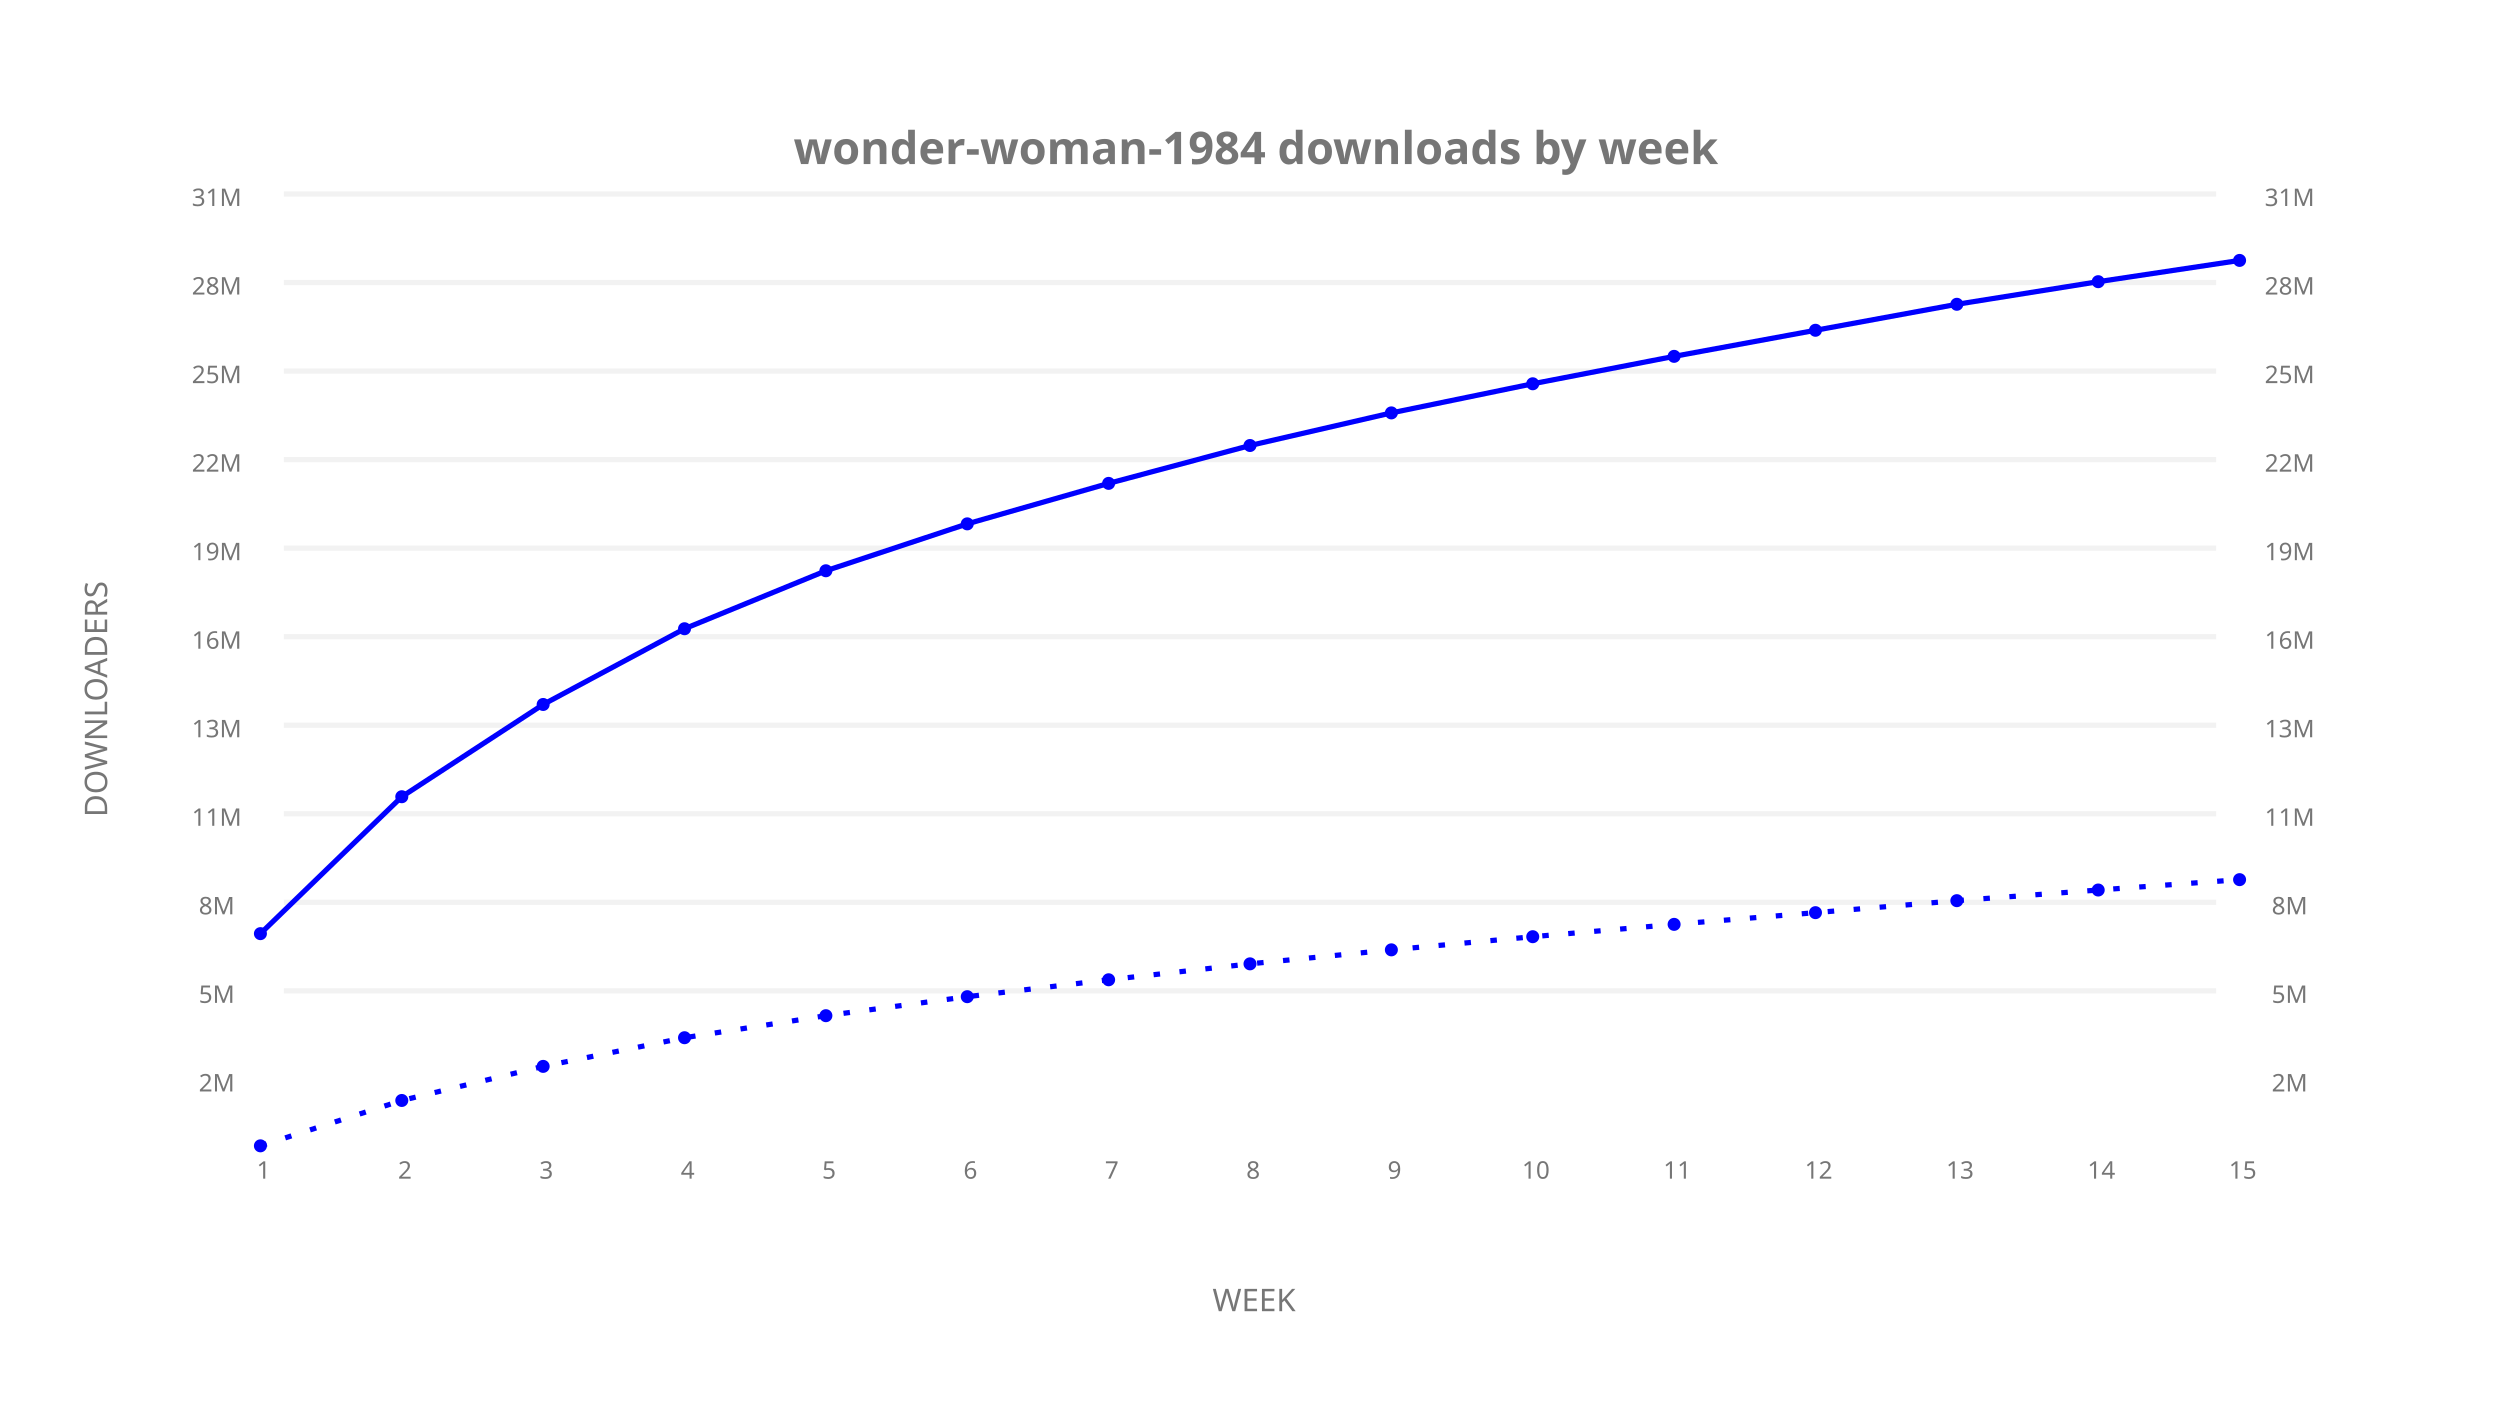
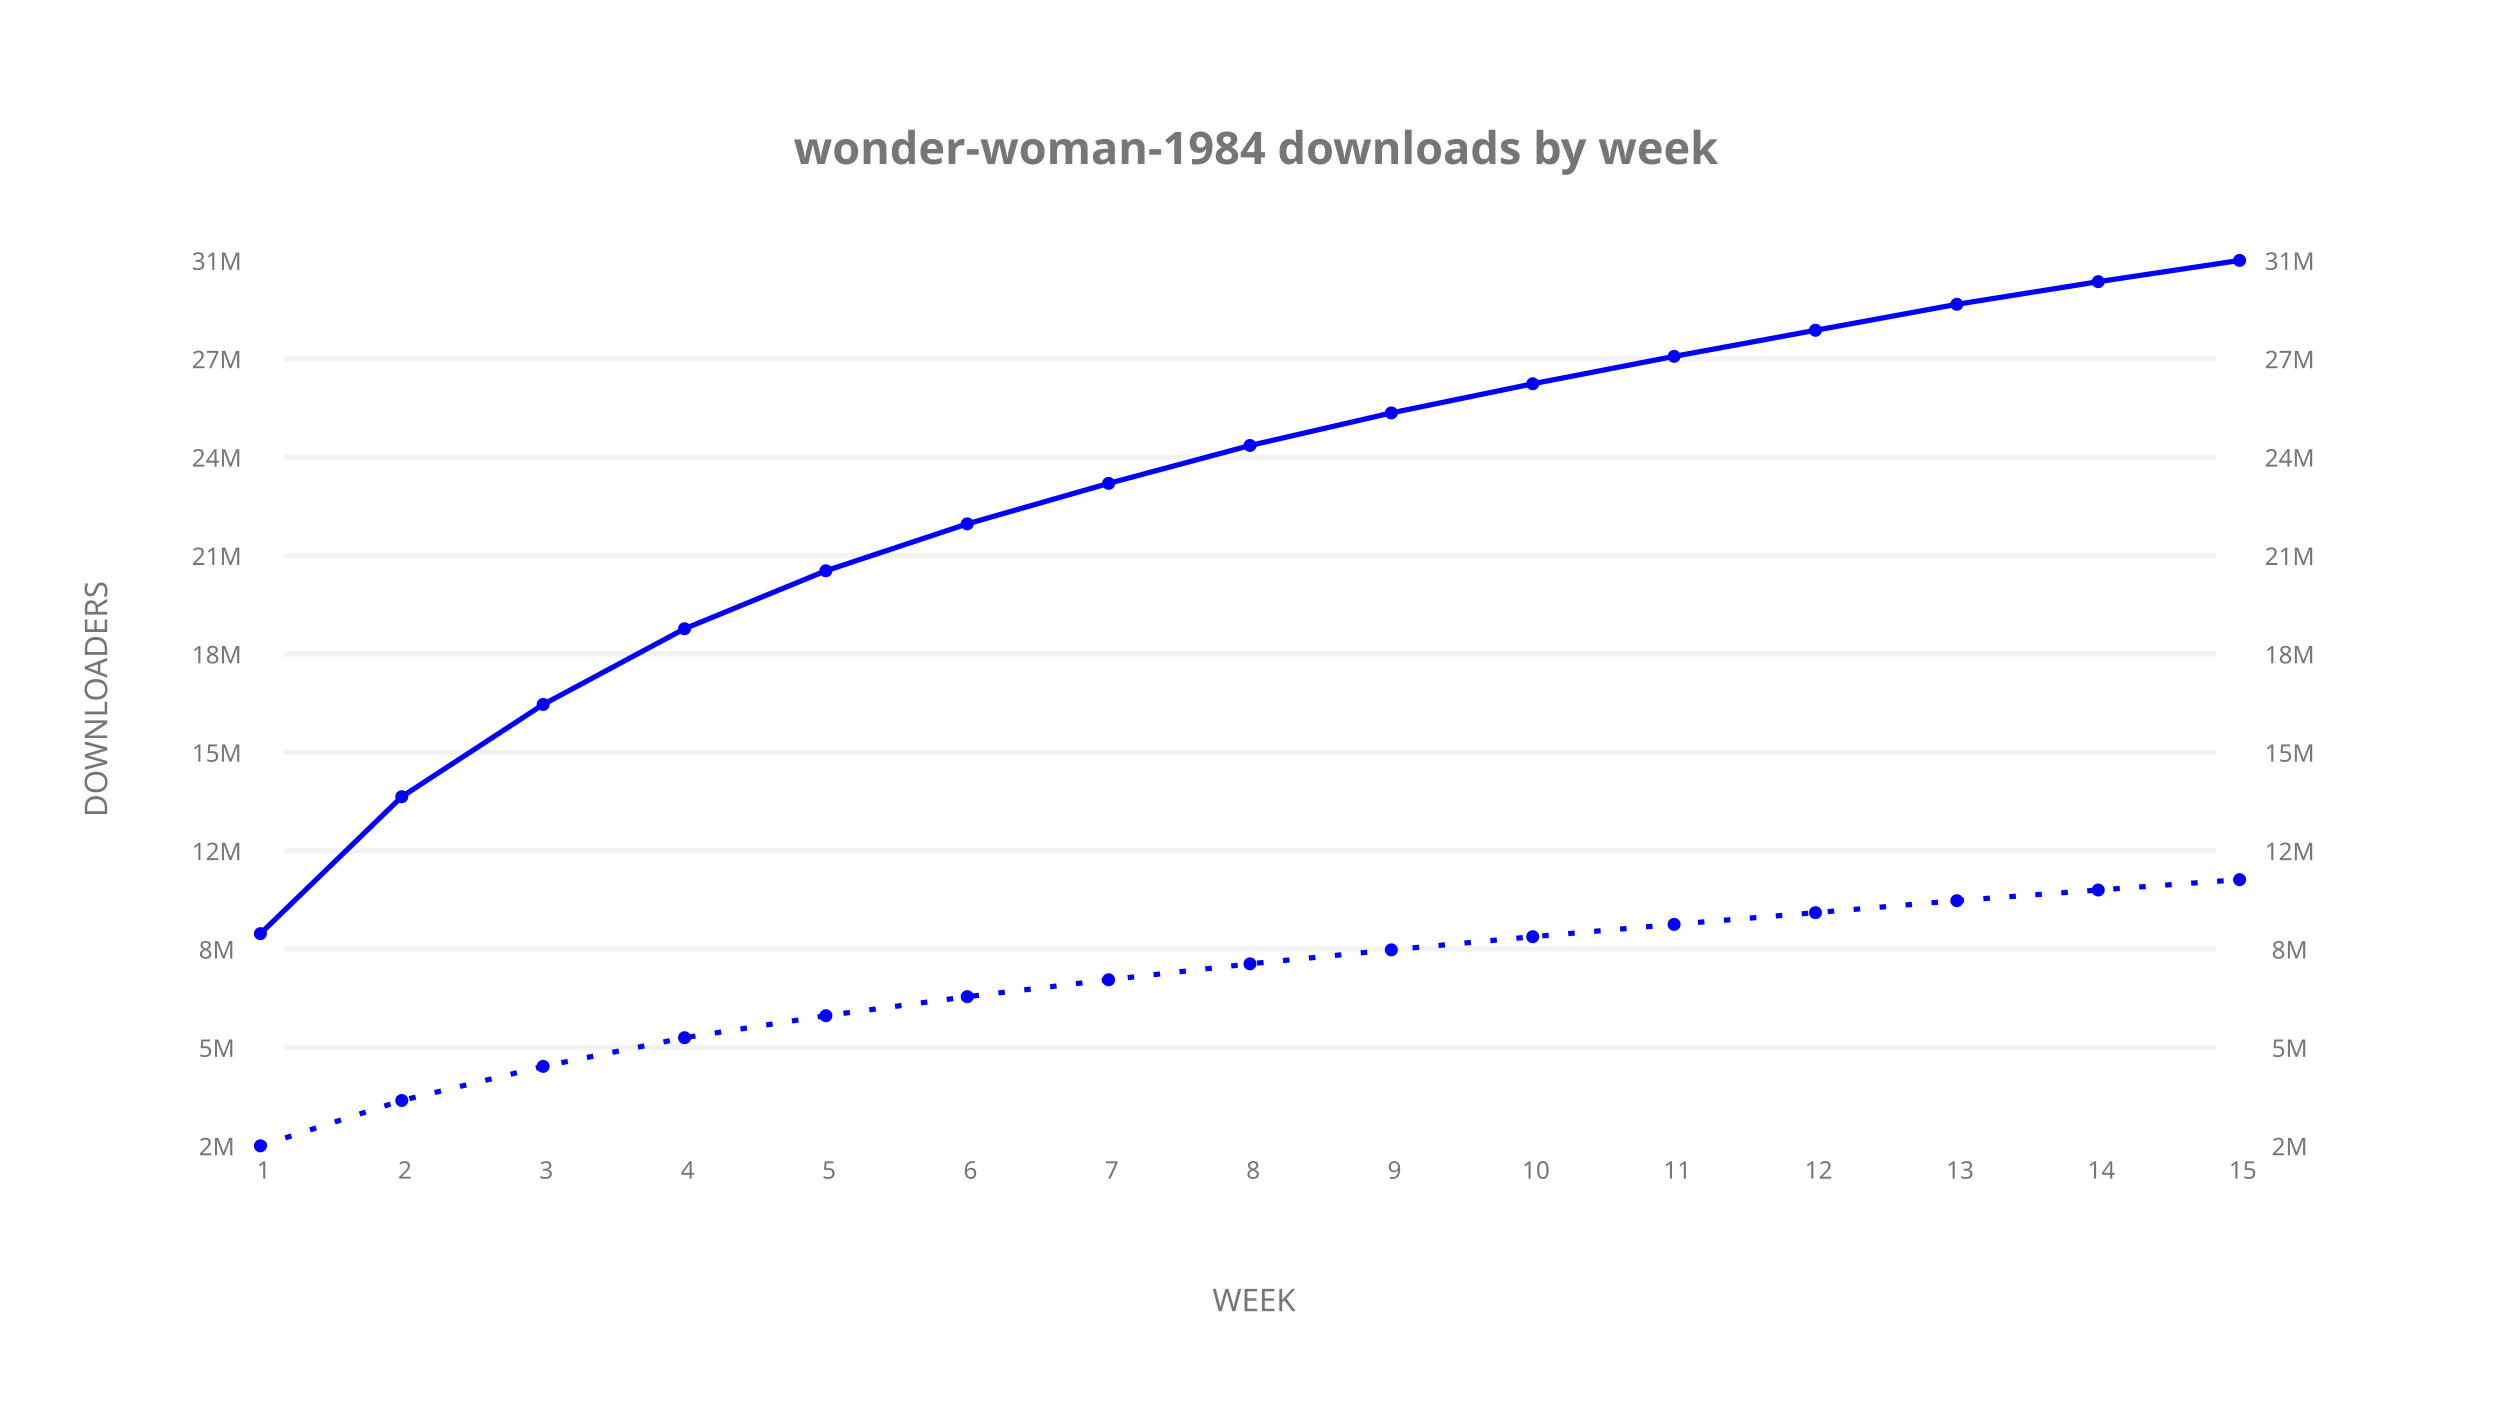
<svg xmlns="http://www.w3.org/2000/svg" xml:space="preserve" id="wonder-woman-1984-downloads-by-week-wonder-woman-1984-week" x="0px" y="0px" width="1920px" height="1080px" viewBox="0 0 1920 1080" enable-background="new 0 0 1920 1080" role="img">
  <g id="annotations">
    <text x="960" y="126" font-family="Atkinson Hyperlegible" font-size="26pt" text-anchor="middle" text-align="center" font-weight="600" font-style="normal" style="fill:rgb(118,118,118); fill-opacity:1; stroke:rgb(118,118,118); stroke-opacity:0; stroke-width:0.5"> wonder-woman-1984 downloads by week</text>
    <g id="axes-lines">
      <text x="960" y="1007" font-family="Atkinson Hyperlegible" font-size="18pt" text-anchor="middle" text-align="center" font-weight="500" font-style="normal" style="fill:rgb(118,118,118); fill-opacity:1; stroke:rgb(118,118,118); stroke-opacity:0; stroke-width:0.5"> WEEK</text>
      <text x="73" y="540" font-family="Atkinson Hyperlegible" font-size="18pt" text-anchor="middle" text-align="center" dominant-baseline="central" font-weight="500" font-style="normal" style="fill:rgb(118,118,118); fill-opacity:1; stroke:rgb(118,118,118); stroke-opacity:0; stroke-width:0.5" transform="rotate(-90,73,540)"> DOWNLOADERS</text>
    </g>
    <g id="tic-y-label-lines">
-       <line x1="218" y1="760.983" x2="1702" y2="760.983" style="fill:rgb(0,0,255); fill-opacity:0; stroke:rgb(242,242,242); stroke-opacity:1; stroke-width:4" />
-       <line x1="218" y1="692.983" x2="1702" y2="692.983" style="fill:rgb(0,0,255); fill-opacity:0; stroke:rgb(242,242,242); stroke-opacity:1; stroke-width:4" />
-       <line x1="218" y1="624.983" x2="1702" y2="624.983" style="fill:rgb(0,0,255); fill-opacity:0; stroke:rgb(242,242,242); stroke-opacity:1; stroke-width:4" />
-       <line x1="218" y1="556.983" x2="1702" y2="556.983" style="fill:rgb(0,0,255); fill-opacity:0; stroke:rgb(242,242,242); stroke-opacity:1; stroke-width:4" />
-       <line x1="218" y1="488.983" x2="1702" y2="488.983" style="fill:rgb(0,0,255); fill-opacity:0; stroke:rgb(242,242,242); stroke-opacity:1; stroke-width:4" />
-       <line x1="218" y1="420.983" x2="1702" y2="420.983" style="fill:rgb(0,0,255); fill-opacity:0; stroke:rgb(242,242,242); stroke-opacity:1; stroke-width:4" />
-       <line x1="218" y1="352.983" x2="1702" y2="352.983" style="fill:rgb(0,0,255); fill-opacity:0; stroke:rgb(242,242,242); stroke-opacity:1; stroke-width:4" />
-       <line x1="218" y1="284.983" x2="1702" y2="284.983" style="fill:rgb(0,0,255); fill-opacity:0; stroke:rgb(242,242,242); stroke-opacity:1; stroke-width:4" />
-       <line x1="218" y1="216.983" x2="1702" y2="216.983" style="fill:rgb(0,0,255); fill-opacity:0; stroke:rgb(242,242,242); stroke-opacity:1; stroke-width:4" />
-       <line x1="218" y1="148.983" x2="1702" y2="148.983" style="fill:rgb(0,0,255); fill-opacity:0; stroke:rgb(242,242,242); stroke-opacity:1; stroke-width:4" />
+       <line x1="218" y1="804.444" x2="1702" y2="804.444" style="fill:rgb(0,0,255); fill-opacity:0; stroke:rgb(242,242,242); stroke-opacity:1; stroke-width:4" />
+       <line x1="218" y1="728.889" x2="1702" y2="728.889" style="fill:rgb(0,0,255); fill-opacity:0; stroke:rgb(242,242,242); stroke-opacity:1; stroke-width:4" />
+       <line x1="218" y1="653.333" x2="1702" y2="653.333" style="fill:rgb(0,0,255); fill-opacity:0; stroke:rgb(242,242,242); stroke-opacity:1; stroke-width:4" />
+       <line x1="218" y1="577.778" x2="1702" y2="577.778" style="fill:rgb(0,0,255); fill-opacity:0; stroke:rgb(242,242,242); stroke-opacity:1; stroke-width:4" />
+       <line x1="218" y1="502.222" x2="1702" y2="502.222" style="fill:rgb(0,0,255); fill-opacity:0; stroke:rgb(242,242,242); stroke-opacity:1; stroke-width:4" />
+       <line x1="218" y1="426.667" x2="1702" y2="426.667" style="fill:rgb(0,0,255); fill-opacity:0; stroke:rgb(242,242,242); stroke-opacity:1; stroke-width:4" />
+       <line x1="218" y1="351.111" x2="1702" y2="351.111" style="fill:rgb(0,0,255); fill-opacity:0; stroke:rgb(242,242,242); stroke-opacity:1; stroke-width:4" />
+       <line x1="218" y1="275.556" x2="1702" y2="275.556" style="fill:rgb(0,0,255); fill-opacity:0; stroke:rgb(242,242,242); stroke-opacity:1; stroke-width:4" />
    </g>
    <g id="tic-x-labels">
      <text x="200" y="898" font-family="Atkinson Hyperlegible" font-size="14pt" text-anchor="middle" text-align="center" dominant-baseline="central" font-weight="400" font-style="normal" style="fill:rgb(118,118,118); fill-opacity:1; stroke:rgb(118,118,118); stroke-opacity:0; stroke-width:0.5"> 1</text>
      <text x="308.571" y="898" font-family="Atkinson Hyperlegible" font-size="14pt" text-anchor="middle" text-align="center" dominant-baseline="central" font-weight="400" font-style="normal" style="fill:rgb(118,118,118); fill-opacity:1; stroke:rgb(118,118,118); stroke-opacity:0; stroke-width:0.5"> 2</text>
      <text x="417.143" y="898" font-family="Atkinson Hyperlegible" font-size="14pt" text-anchor="middle" text-align="center" dominant-baseline="central" font-weight="400" font-style="normal" style="fill:rgb(118,118,118); fill-opacity:1; stroke:rgb(118,118,118); stroke-opacity:0; stroke-width:0.5"> 3</text>
      <text x="525.714" y="898" font-family="Atkinson Hyperlegible" font-size="14pt" text-anchor="middle" text-align="center" dominant-baseline="central" font-weight="400" font-style="normal" style="fill:rgb(118,118,118); fill-opacity:1; stroke:rgb(118,118,118); stroke-opacity:0; stroke-width:0.5"> 4</text>
      <text x="634.286" y="898" font-family="Atkinson Hyperlegible" font-size="14pt" text-anchor="middle" text-align="center" dominant-baseline="central" font-weight="400" font-style="normal" style="fill:rgb(118,118,118); fill-opacity:1; stroke:rgb(118,118,118); stroke-opacity:0; stroke-width:0.5"> 5</text>
      <text x="742.857" y="898" font-family="Atkinson Hyperlegible" font-size="14pt" text-anchor="middle" text-align="center" dominant-baseline="central" font-weight="400" font-style="normal" style="fill:rgb(118,118,118); fill-opacity:1; stroke:rgb(118,118,118); stroke-opacity:0; stroke-width:0.5"> 6</text>
      <text x="851.429" y="898" font-family="Atkinson Hyperlegible" font-size="14pt" text-anchor="middle" text-align="center" dominant-baseline="central" font-weight="400" font-style="normal" style="fill:rgb(118,118,118); fill-opacity:1; stroke:rgb(118,118,118); stroke-opacity:0; stroke-width:0.5"> 7</text>
      <text x="960" y="898" font-family="Atkinson Hyperlegible" font-size="14pt" text-anchor="middle" text-align="center" dominant-baseline="central" font-weight="400" font-style="normal" style="fill:rgb(118,118,118); fill-opacity:1; stroke:rgb(118,118,118); stroke-opacity:0; stroke-width:0.5"> 8</text>
      <text x="1068.571" y="898" font-family="Atkinson Hyperlegible" font-size="14pt" text-anchor="middle" text-align="center" dominant-baseline="central" font-weight="400" font-style="normal" style="fill:rgb(118,118,118); fill-opacity:1; stroke:rgb(118,118,118); stroke-opacity:0; stroke-width:0.5"> 9</text>
      <text x="1177.143" y="898" font-family="Atkinson Hyperlegible" font-size="14pt" text-anchor="middle" text-align="center" dominant-baseline="central" font-weight="400" font-style="normal" style="fill:rgb(118,118,118); fill-opacity:1; stroke:rgb(118,118,118); stroke-opacity:0; stroke-width:0.5"> 10</text>
      <text x="1285.714" y="898" font-family="Atkinson Hyperlegible" font-size="14pt" text-anchor="middle" text-align="center" dominant-baseline="central" font-weight="400" font-style="normal" style="fill:rgb(118,118,118); fill-opacity:1; stroke:rgb(118,118,118); stroke-opacity:0; stroke-width:0.5"> 11</text>
      <text x="1394.286" y="898" font-family="Atkinson Hyperlegible" font-size="14pt" text-anchor="middle" text-align="center" dominant-baseline="central" font-weight="400" font-style="normal" style="fill:rgb(118,118,118); fill-opacity:1; stroke:rgb(118,118,118); stroke-opacity:0; stroke-width:0.5"> 12</text>
      <text x="1502.857" y="898" font-family="Atkinson Hyperlegible" font-size="14pt" text-anchor="middle" text-align="center" dominant-baseline="central" font-weight="400" font-style="normal" style="fill:rgb(118,118,118); fill-opacity:1; stroke:rgb(118,118,118); stroke-opacity:0; stroke-width:0.5"> 13</text>
      <text x="1611.429" y="898" font-family="Atkinson Hyperlegible" font-size="14pt" text-anchor="middle" text-align="center" dominant-baseline="central" font-weight="400" font-style="normal" style="fill:rgb(118,118,118); fill-opacity:1; stroke:rgb(118,118,118); stroke-opacity:0; stroke-width:0.5"> 14</text>
      <text x="1720" y="898" font-family="Atkinson Hyperlegible" font-size="14pt" text-anchor="middle" text-align="center" dominant-baseline="central" font-weight="400" font-style="normal" style="fill:rgb(118,118,118); fill-opacity:1; stroke:rgb(118,118,118); stroke-opacity:0; stroke-width:0.5"> 15</text>
    </g>
    <g id="tic-y-labels">
-       <text x="164" y="830.983" font-family="Atkinson Hyperlegible" font-size="14pt" text-anchor="middle" text-align="center" dominant-baseline="central" font-weight="400" font-style="normal" style="fill:rgb(118,118,118); fill-opacity:1; stroke:rgb(118,118,118); stroke-opacity:0; stroke-width:0.5"> 2M</text>
-       <text x="1756" y="830.983" font-family="Atkinson Hyperlegible" font-size="14pt" text-anchor="middle" text-align="center" dominant-baseline="central" font-weight="400" font-style="normal" style="fill:rgb(118,118,118); fill-opacity:1; stroke:rgb(118,118,118); stroke-opacity:0; stroke-width:0.5"> 2M</text>
-       <text x="164" y="762.983" font-family="Atkinson Hyperlegible" font-size="14pt" text-anchor="middle" text-align="center" dominant-baseline="central" font-weight="400" font-style="normal" style="fill:rgb(118,118,118); fill-opacity:1; stroke:rgb(118,118,118); stroke-opacity:0; stroke-width:0.5"> 5M</text>
-       <text x="1756" y="762.983" font-family="Atkinson Hyperlegible" font-size="14pt" text-anchor="middle" text-align="center" dominant-baseline="central" font-weight="400" font-style="normal" style="fill:rgb(118,118,118); fill-opacity:1; stroke:rgb(118,118,118); stroke-opacity:0; stroke-width:0.5"> 5M</text>
-       <text x="164" y="694.983" font-family="Atkinson Hyperlegible" font-size="14pt" text-anchor="middle" text-align="center" dominant-baseline="central" font-weight="400" font-style="normal" style="fill:rgb(118,118,118); fill-opacity:1; stroke:rgb(118,118,118); stroke-opacity:0; stroke-width:0.5"> 8M</text>
-       <text x="1756" y="694.983" font-family="Atkinson Hyperlegible" font-size="14pt" text-anchor="middle" text-align="center" dominant-baseline="central" font-weight="400" font-style="normal" style="fill:rgb(118,118,118); fill-opacity:1; stroke:rgb(118,118,118); stroke-opacity:0; stroke-width:0.5"> 8M</text>
-       <text x="164" y="626.983" font-family="Atkinson Hyperlegible" font-size="14pt" text-anchor="middle" text-align="center" dominant-baseline="central" font-weight="400" font-style="normal" style="fill:rgb(118,118,118); fill-opacity:1; stroke:rgb(118,118,118); stroke-opacity:0; stroke-width:0.5"> 11M</text>
-       <text x="1756" y="626.983" font-family="Atkinson Hyperlegible" font-size="14pt" text-anchor="middle" text-align="center" dominant-baseline="central" font-weight="400" font-style="normal" style="fill:rgb(118,118,118); fill-opacity:1; stroke:rgb(118,118,118); stroke-opacity:0; stroke-width:0.5"> 11M</text>
-       <text x="164" y="558.983" font-family="Atkinson Hyperlegible" font-size="14pt" text-anchor="middle" text-align="center" dominant-baseline="central" font-weight="400" font-style="normal" style="fill:rgb(118,118,118); fill-opacity:1; stroke:rgb(118,118,118); stroke-opacity:0; stroke-width:0.5"> 13M</text>
-       <text x="1756" y="558.983" font-family="Atkinson Hyperlegible" font-size="14pt" text-anchor="middle" text-align="center" dominant-baseline="central" font-weight="400" font-style="normal" style="fill:rgb(118,118,118); fill-opacity:1; stroke:rgb(118,118,118); stroke-opacity:0; stroke-width:0.5"> 13M</text>
-       <text x="164" y="490.983" font-family="Atkinson Hyperlegible" font-size="14pt" text-anchor="middle" text-align="center" dominant-baseline="central" font-weight="400" font-style="normal" style="fill:rgb(118,118,118); fill-opacity:1; stroke:rgb(118,118,118); stroke-opacity:0; stroke-width:0.5"> 16M</text>
-       <text x="1756" y="490.983" font-family="Atkinson Hyperlegible" font-size="14pt" text-anchor="middle" text-align="center" dominant-baseline="central" font-weight="400" font-style="normal" style="fill:rgb(118,118,118); fill-opacity:1; stroke:rgb(118,118,118); stroke-opacity:0; stroke-width:0.5"> 16M</text>
-       <text x="164" y="422.983" font-family="Atkinson Hyperlegible" font-size="14pt" text-anchor="middle" text-align="center" dominant-baseline="central" font-weight="400" font-style="normal" style="fill:rgb(118,118,118); fill-opacity:1; stroke:rgb(118,118,118); stroke-opacity:0; stroke-width:0.5"> 19M</text>
-       <text x="1756" y="422.983" font-family="Atkinson Hyperlegible" font-size="14pt" text-anchor="middle" text-align="center" dominant-baseline="central" font-weight="400" font-style="normal" style="fill:rgb(118,118,118); fill-opacity:1; stroke:rgb(118,118,118); stroke-opacity:0; stroke-width:0.5"> 19M</text>
-       <text x="164" y="354.983" font-family="Atkinson Hyperlegible" font-size="14pt" text-anchor="middle" text-align="center" dominant-baseline="central" font-weight="400" font-style="normal" style="fill:rgb(118,118,118); fill-opacity:1; stroke:rgb(118,118,118); stroke-opacity:0; stroke-width:0.5"> 22M</text>
-       <text x="1756" y="354.983" font-family="Atkinson Hyperlegible" font-size="14pt" text-anchor="middle" text-align="center" dominant-baseline="central" font-weight="400" font-style="normal" style="fill:rgb(118,118,118); fill-opacity:1; stroke:rgb(118,118,118); stroke-opacity:0; stroke-width:0.5"> 22M</text>
-       <text x="164" y="286.983" font-family="Atkinson Hyperlegible" font-size="14pt" text-anchor="middle" text-align="center" dominant-baseline="central" font-weight="400" font-style="normal" style="fill:rgb(118,118,118); fill-opacity:1; stroke:rgb(118,118,118); stroke-opacity:0; stroke-width:0.5"> 25M</text>
-       <text x="1756" y="286.983" font-family="Atkinson Hyperlegible" font-size="14pt" text-anchor="middle" text-align="center" dominant-baseline="central" font-weight="400" font-style="normal" style="fill:rgb(118,118,118); fill-opacity:1; stroke:rgb(118,118,118); stroke-opacity:0; stroke-width:0.5"> 25M</text>
-       <text x="164" y="218.983" font-family="Atkinson Hyperlegible" font-size="14pt" text-anchor="middle" text-align="center" dominant-baseline="central" font-weight="400" font-style="normal" style="fill:rgb(118,118,118); fill-opacity:1; stroke:rgb(118,118,118); stroke-opacity:0; stroke-width:0.5"> 28M</text>
-       <text x="1756" y="218.983" font-family="Atkinson Hyperlegible" font-size="14pt" text-anchor="middle" text-align="center" dominant-baseline="central" font-weight="400" font-style="normal" style="fill:rgb(118,118,118); fill-opacity:1; stroke:rgb(118,118,118); stroke-opacity:0; stroke-width:0.5"> 28M</text>
-       <text x="164" y="150.983" font-family="Atkinson Hyperlegible" font-size="14pt" text-anchor="middle" text-align="center" dominant-baseline="central" font-weight="400" font-style="normal" style="fill:rgb(118,118,118); fill-opacity:1; stroke:rgb(118,118,118); stroke-opacity:0; stroke-width:0.5"> 31M</text>
-       <text x="1756" y="150.983" font-family="Atkinson Hyperlegible" font-size="14pt" text-anchor="middle" text-align="center" dominant-baseline="central" font-weight="400" font-style="normal" style="fill:rgb(118,118,118); fill-opacity:1; stroke:rgb(118,118,118); stroke-opacity:0; stroke-width:0.5"> 31M</text>
+       <text x="164" y="880" font-family="Atkinson Hyperlegible" font-size="14pt" text-anchor="middle" text-align="center" dominant-baseline="central" font-weight="400" font-style="normal" style="fill:rgb(118,118,118); fill-opacity:1; stroke:rgb(118,118,118); stroke-opacity:0; stroke-width:0.5"> 2M</text>
+       <text x="1756" y="880" font-family="Atkinson Hyperlegible" font-size="14pt" text-anchor="middle" text-align="center" dominant-baseline="central" font-weight="400" font-style="normal" style="fill:rgb(118,118,118); fill-opacity:1; stroke:rgb(118,118,118); stroke-opacity:0; stroke-width:0.5"> 2M</text>
+       <text x="164" y="804.444" font-family="Atkinson Hyperlegible" font-size="14pt" text-anchor="middle" text-align="center" dominant-baseline="central" font-weight="400" font-style="normal" style="fill:rgb(118,118,118); fill-opacity:1; stroke:rgb(118,118,118); stroke-opacity:0; stroke-width:0.5"> 5M</text>
+       <text x="1756" y="804.444" font-family="Atkinson Hyperlegible" font-size="14pt" text-anchor="middle" text-align="center" dominant-baseline="central" font-weight="400" font-style="normal" style="fill:rgb(118,118,118); fill-opacity:1; stroke:rgb(118,118,118); stroke-opacity:0; stroke-width:0.5"> 5M</text>
+       <text x="164" y="728.889" font-family="Atkinson Hyperlegible" font-size="14pt" text-anchor="middle" text-align="center" dominant-baseline="central" font-weight="400" font-style="normal" style="fill:rgb(118,118,118); fill-opacity:1; stroke:rgb(118,118,118); stroke-opacity:0; stroke-width:0.5"> 8M</text>
+       <text x="1756" y="728.889" font-family="Atkinson Hyperlegible" font-size="14pt" text-anchor="middle" text-align="center" dominant-baseline="central" font-weight="400" font-style="normal" style="fill:rgb(118,118,118); fill-opacity:1; stroke:rgb(118,118,118); stroke-opacity:0; stroke-width:0.5"> 8M</text>
+       <text x="164" y="653.333" font-family="Atkinson Hyperlegible" font-size="14pt" text-anchor="middle" text-align="center" dominant-baseline="central" font-weight="400" font-style="normal" style="fill:rgb(118,118,118); fill-opacity:1; stroke:rgb(118,118,118); stroke-opacity:0; stroke-width:0.5"> 12M</text>
+       <text x="1756" y="653.333" font-family="Atkinson Hyperlegible" font-size="14pt" text-anchor="middle" text-align="center" dominant-baseline="central" font-weight="400" font-style="normal" style="fill:rgb(118,118,118); fill-opacity:1; stroke:rgb(118,118,118); stroke-opacity:0; stroke-width:0.5"> 12M</text>
+       <text x="164" y="577.778" font-family="Atkinson Hyperlegible" font-size="14pt" text-anchor="middle" text-align="center" dominant-baseline="central" font-weight="400" font-style="normal" style="fill:rgb(118,118,118); fill-opacity:1; stroke:rgb(118,118,118); stroke-opacity:0; stroke-width:0.5"> 15M</text>
+       <text x="1756" y="577.778" font-family="Atkinson Hyperlegible" font-size="14pt" text-anchor="middle" text-align="center" dominant-baseline="central" font-weight="400" font-style="normal" style="fill:rgb(118,118,118); fill-opacity:1; stroke:rgb(118,118,118); stroke-opacity:0; stroke-width:0.5"> 15M</text>
+       <text x="164" y="502.222" font-family="Atkinson Hyperlegible" font-size="14pt" text-anchor="middle" text-align="center" dominant-baseline="central" font-weight="400" font-style="normal" style="fill:rgb(118,118,118); fill-opacity:1; stroke:rgb(118,118,118); stroke-opacity:0; stroke-width:0.5"> 18M</text>
+       <text x="1756" y="502.222" font-family="Atkinson Hyperlegible" font-size="14pt" text-anchor="middle" text-align="center" dominant-baseline="central" font-weight="400" font-style="normal" style="fill:rgb(118,118,118); fill-opacity:1; stroke:rgb(118,118,118); stroke-opacity:0; stroke-width:0.5"> 18M</text>
+       <text x="164" y="426.667" font-family="Atkinson Hyperlegible" font-size="14pt" text-anchor="middle" text-align="center" dominant-baseline="central" font-weight="400" font-style="normal" style="fill:rgb(118,118,118); fill-opacity:1; stroke:rgb(118,118,118); stroke-opacity:0; stroke-width:0.5"> 21M</text>
+       <text x="1756" y="426.667" font-family="Atkinson Hyperlegible" font-size="14pt" text-anchor="middle" text-align="center" dominant-baseline="central" font-weight="400" font-style="normal" style="fill:rgb(118,118,118); fill-opacity:1; stroke:rgb(118,118,118); stroke-opacity:0; stroke-width:0.5"> 21M</text>
+       <text x="164" y="351.111" font-family="Atkinson Hyperlegible" font-size="14pt" text-anchor="middle" text-align="center" dominant-baseline="central" font-weight="400" font-style="normal" style="fill:rgb(118,118,118); fill-opacity:1; stroke:rgb(118,118,118); stroke-opacity:0; stroke-width:0.5"> 24M</text>
+       <text x="1756" y="351.111" font-family="Atkinson Hyperlegible" font-size="14pt" text-anchor="middle" text-align="center" dominant-baseline="central" font-weight="400" font-style="normal" style="fill:rgb(118,118,118); fill-opacity:1; stroke:rgb(118,118,118); stroke-opacity:0; stroke-width:0.5"> 24M</text>
+       <text x="164" y="275.556" font-family="Atkinson Hyperlegible" font-size="14pt" text-anchor="middle" text-align="center" dominant-baseline="central" font-weight="400" font-style="normal" style="fill:rgb(118,118,118); fill-opacity:1; stroke:rgb(118,118,118); stroke-opacity:0; stroke-width:0.5"> 27M</text>
+       <text x="1756" y="275.556" font-family="Atkinson Hyperlegible" font-size="14pt" text-anchor="middle" text-align="center" dominant-baseline="central" font-weight="400" font-style="normal" style="fill:rgb(118,118,118); fill-opacity:1; stroke:rgb(118,118,118); stroke-opacity:0; stroke-width:0.5"> 27M</text>
+       <text x="164" y="200" font-family="Atkinson Hyperlegible" font-size="14pt" text-anchor="middle" text-align="center" dominant-baseline="central" font-weight="400" font-style="normal" style="fill:rgb(118,118,118); fill-opacity:1; stroke:rgb(118,118,118); stroke-opacity:0; stroke-width:0.5"> 31M</text>
+       <text x="1756" y="200" font-family="Atkinson Hyperlegible" font-size="14pt" text-anchor="middle" text-align="center" dominant-baseline="central" font-weight="400" font-style="normal" style="fill:rgb(118,118,118); fill-opacity:1; stroke:rgb(118,118,118); stroke-opacity:0; stroke-width:0.5"> 31M</text>
    </g>
  </g>
  <g id="polyline-wonder-woman-1984 downloads by week">
    <polyline points="200,717.039 308.571,611.887 417.143,541.035 525.714,482.87 634.286,438.346 742.857,402.321 851.429,371.233 960,342.147 1068.57,317.108 1177.14,294.739 1285.71,273.68 1394.29,253.651 1502.86,233.695 1611.43,216.331 1720,200 " style="fill:rgb(0,0,255); fill-opacity:0; stroke:rgb(0,0,255); stroke-opacity:1; stroke-width:4" />
  </g>
  <g id="markers-wonder-woman-1984 downloads by week">
    <circle cx="200" cy="717.039" r="5" style="fill:rgb(0,0,255); fill-opacity:1; stroke:rgb(0,0,255); stroke-opacity:0; stroke-width:4">
</circle>
    <circle cx="308.571" cy="611.887" r="5" style="fill:rgb(0,0,255); fill-opacity:1; stroke:rgb(0,0,255); stroke-opacity:0; stroke-width:4">
</circle>
    <circle cx="417.143" cy="541.035" r="5" style="fill:rgb(0,0,255); fill-opacity:1; stroke:rgb(0,0,255); stroke-opacity:0; stroke-width:4">
</circle>
    <circle cx="525.714" cy="482.87" r="5" style="fill:rgb(0,0,255); fill-opacity:1; stroke:rgb(0,0,255); stroke-opacity:0; stroke-width:4">
</circle>
    <circle cx="634.286" cy="438.346" r="5" style="fill:rgb(0,0,255); fill-opacity:1; stroke:rgb(0,0,255); stroke-opacity:0; stroke-width:4">
</circle>
    <circle cx="742.857" cy="402.321" r="5" style="fill:rgb(0,0,255); fill-opacity:1; stroke:rgb(0,0,255); stroke-opacity:0; stroke-width:4">
</circle>
    <circle cx="851.429" cy="371.233" r="5" style="fill:rgb(0,0,255); fill-opacity:1; stroke:rgb(0,0,255); stroke-opacity:0; stroke-width:4">
</circle>
    <circle cx="960" cy="342.147" r="5" style="fill:rgb(0,0,255); fill-opacity:1; stroke:rgb(0,0,255); stroke-opacity:0; stroke-width:4">
</circle>
    <circle cx="1068.571" cy="317.108" r="5" style="fill:rgb(0,0,255); fill-opacity:1; stroke:rgb(0,0,255); stroke-opacity:0; stroke-width:4">
</circle>
    <circle cx="1177.143" cy="294.739" r="5" style="fill:rgb(0,0,255); fill-opacity:1; stroke:rgb(0,0,255); stroke-opacity:0; stroke-width:4">
</circle>
    <circle cx="1285.714" cy="273.68" r="5" style="fill:rgb(0,0,255); fill-opacity:1; stroke:rgb(0,0,255); stroke-opacity:0; stroke-width:4">
</circle>
    <circle cx="1394.286" cy="253.651" r="5" style="fill:rgb(0,0,255); fill-opacity:1; stroke:rgb(0,0,255); stroke-opacity:0; stroke-width:4">
</circle>
    <circle cx="1502.857" cy="233.695" r="5" style="fill:rgb(0,0,255); fill-opacity:1; stroke:rgb(0,0,255); stroke-opacity:0; stroke-width:4">
</circle>
    <circle cx="1611.429" cy="216.331" r="5" style="fill:rgb(0,0,255); fill-opacity:1; stroke:rgb(0,0,255); stroke-opacity:0; stroke-width:4">
</circle>
    <circle cx="1720" cy="200" r="5" style="fill:rgb(0,0,255); fill-opacity:1; stroke:rgb(0,0,255); stroke-opacity:0; stroke-width:4">
</circle>
  </g>
  <g id="polyline-wonder-woman-1984 downloads by week uploaders">
    <polyline points="200,880 308.571,845.16 417.143,818.98 525.714,796.965 634.286,780.048 742.857,765.452 851.429,752.463 960,740.232 1068.57,729.483 1177.14,719.384 1285.71,709.911 1394.29,700.918 1502.86,691.711 1611.43,683.534 1720,675.567 " stroke-dasharray="5 15" style="fill:rgb(0,0,255); fill-opacity:0; stroke:rgb(0,0,255); stroke-opacity:1; stroke-width:4" />
  </g>
  <g id="markers-wonder-woman-1984 downloads by week uploaders">
    <circle cx="200" cy="880" r="5" style="fill:rgb(0,0,255); fill-opacity:1; stroke:rgb(0,0,255); stroke-opacity:0; stroke-width:4">
</circle>
    <circle cx="308.571" cy="845.16" r="5" style="fill:rgb(0,0,255); fill-opacity:1; stroke:rgb(0,0,255); stroke-opacity:0; stroke-width:4">
</circle>
    <circle cx="417.143" cy="818.98" r="5" style="fill:rgb(0,0,255); fill-opacity:1; stroke:rgb(0,0,255); stroke-opacity:0; stroke-width:4">
</circle>
    <circle cx="525.714" cy="796.965" r="5" style="fill:rgb(0,0,255); fill-opacity:1; stroke:rgb(0,0,255); stroke-opacity:0; stroke-width:4">
</circle>
    <circle cx="634.286" cy="780.048" r="5" style="fill:rgb(0,0,255); fill-opacity:1; stroke:rgb(0,0,255); stroke-opacity:0; stroke-width:4">
</circle>
    <circle cx="742.857" cy="765.452" r="5" style="fill:rgb(0,0,255); fill-opacity:1; stroke:rgb(0,0,255); stroke-opacity:0; stroke-width:4">
</circle>
    <circle cx="851.429" cy="752.463" r="5" style="fill:rgb(0,0,255); fill-opacity:1; stroke:rgb(0,0,255); stroke-opacity:0; stroke-width:4">
</circle>
    <circle cx="960" cy="740.232" r="5" style="fill:rgb(0,0,255); fill-opacity:1; stroke:rgb(0,0,255); stroke-opacity:0; stroke-width:4">
</circle>
    <circle cx="1068.571" cy="729.483" r="5" style="fill:rgb(0,0,255); fill-opacity:1; stroke:rgb(0,0,255); stroke-opacity:0; stroke-width:4">
</circle>
    <circle cx="1177.143" cy="719.384" r="5" style="fill:rgb(0,0,255); fill-opacity:1; stroke:rgb(0,0,255); stroke-opacity:0; stroke-width:4">
</circle>
    <circle cx="1285.714" cy="709.911" r="5" style="fill:rgb(0,0,255); fill-opacity:1; stroke:rgb(0,0,255); stroke-opacity:0; stroke-width:4">
</circle>
    <circle cx="1394.286" cy="700.918" r="5" style="fill:rgb(0,0,255); fill-opacity:1; stroke:rgb(0,0,255); stroke-opacity:0; stroke-width:4">
</circle>
    <circle cx="1502.857" cy="691.711" r="5" style="fill:rgb(0,0,255); fill-opacity:1; stroke:rgb(0,0,255); stroke-opacity:0; stroke-width:4">
</circle>
    <circle cx="1611.429" cy="683.534" r="5" style="fill:rgb(0,0,255); fill-opacity:1; stroke:rgb(0,0,255); stroke-opacity:0; stroke-width:4">
</circle>
    <circle cx="1720" cy="675.567" r="5" style="fill:rgb(0,0,255); fill-opacity:1; stroke:rgb(0,0,255); stroke-opacity:0; stroke-width:4">
</circle>
  </g>
</svg>
